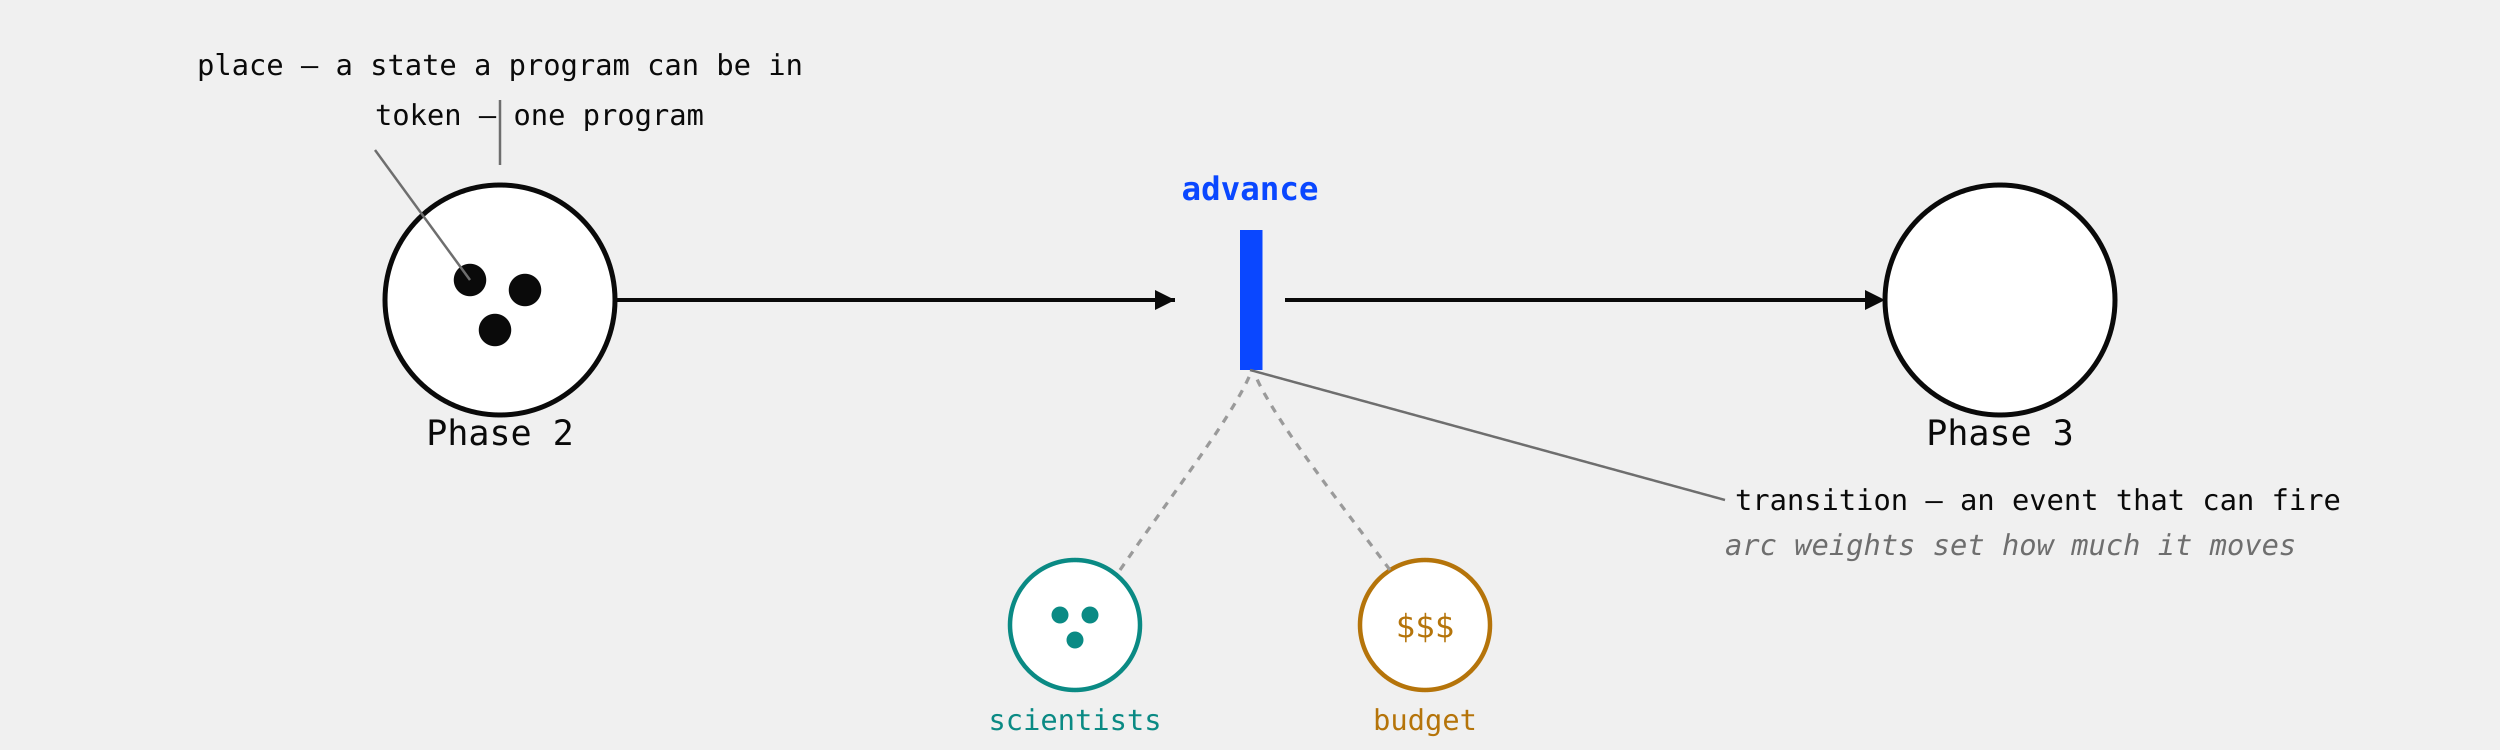
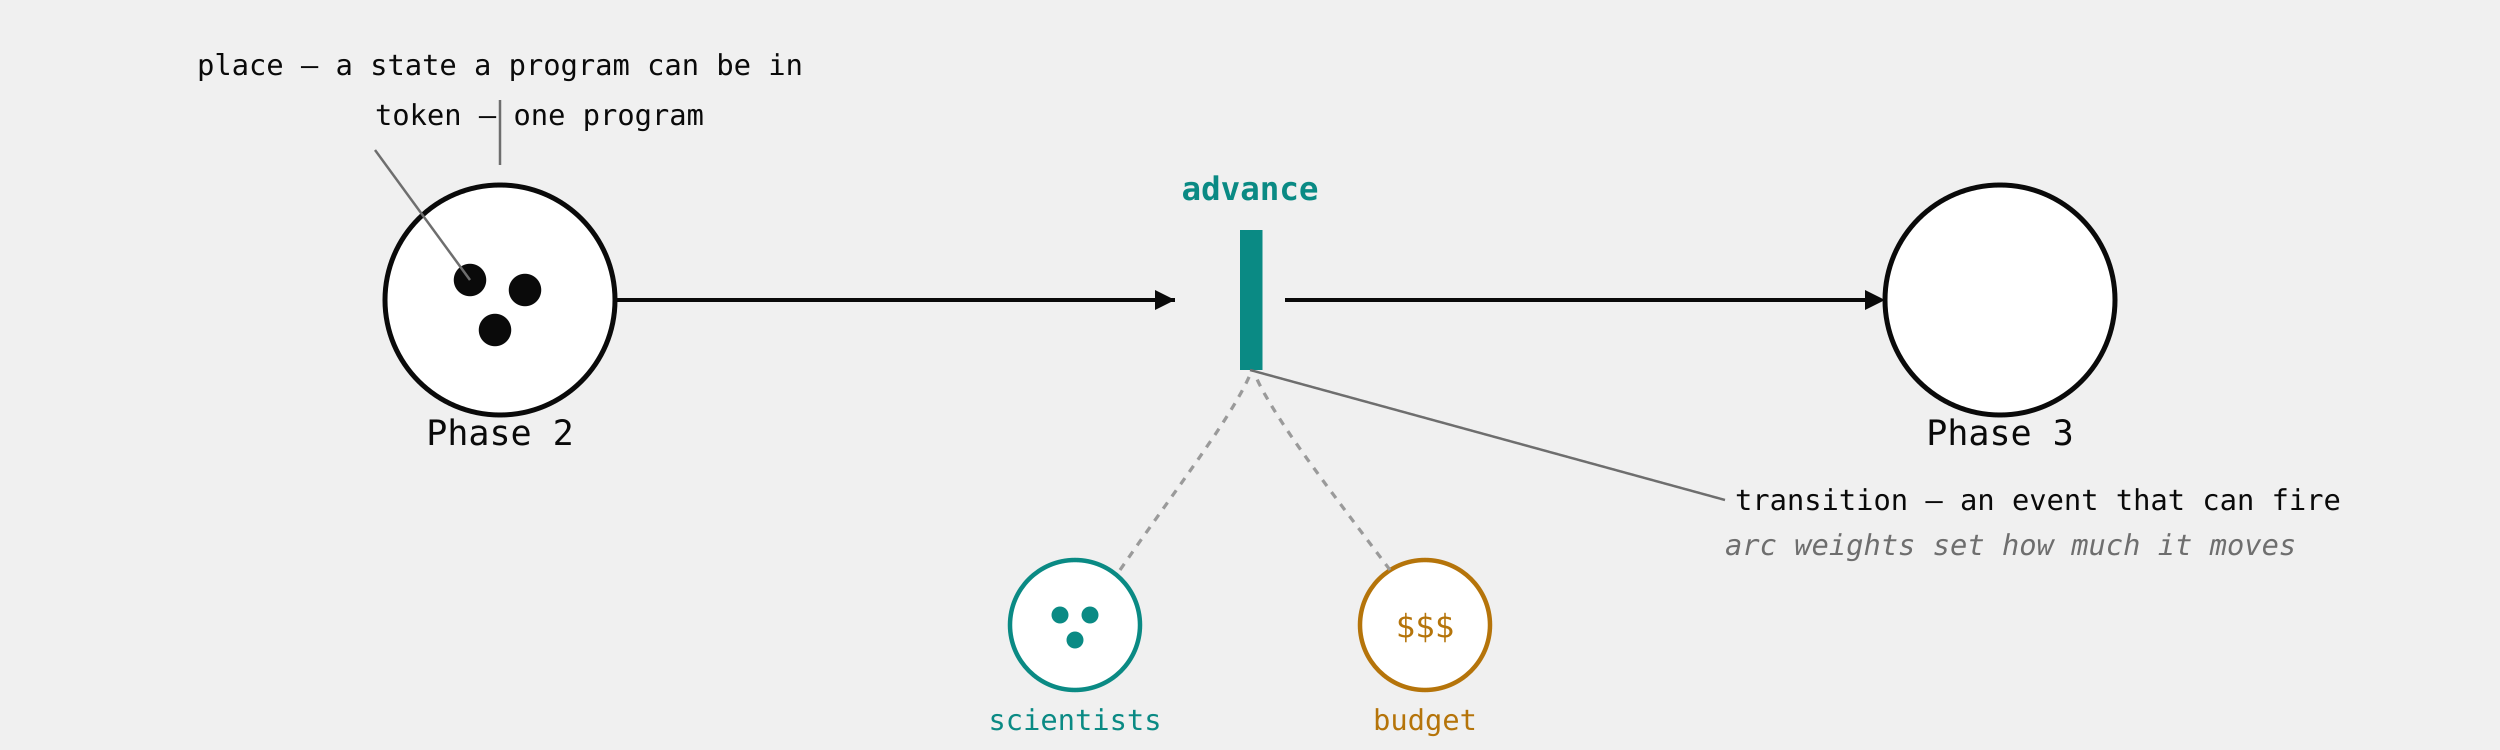
<svg xmlns="http://www.w3.org/2000/svg" viewBox="0 0 1000 300" role="img" aria-label="A labelled Petri-net diagram: a Phase-2 place holding program tokens, an arc into a transition bar, and an arc out to a Phase-3 place; below, two resource pools (scientists, budget) feed the transition.">
  <style>
    [font-family^="JetBrains"]{font-family:'JetBrains Mono',ui-monospace,'SFMono-Regular',monospace}
    [font-family="Inter"]{font-family:'Inter',system-ui,-apple-system,'Helvetica Neue',Arial,sans-serif}
  </style>
  <circle cx="200" cy="120" r="46" fill="#fff" stroke="#0A0A0A" stroke-width="2" />
  <text x="200" y="178" text-anchor="middle" font-family="JetBrains Mono" font-size="14" fill="#0A0A0A">Phase 2</text>
  <circle cx="800" cy="120" r="46" fill="#fff" stroke="#0A0A0A" stroke-width="2" />
  <text x="800" y="178" text-anchor="middle" font-family="JetBrains Mono" font-size="14" fill="#0A0A0A">Phase 3</text>
  <circle cx="188" cy="112" r="6.5" fill="#0A0A0A" />
  <circle cx="210" cy="116" r="6.5" fill="#0A0A0A" />
  <circle cx="198" cy="132" r="6.5" fill="#0A0A0A" />
  <line x1="246" y1="120" x2="470" y2="120" stroke="#0A0A0A" stroke-width="1.6" />
  <polygon points="470,120 462,116 462,124" fill="#0A0A0A" />
-   <rect x="496" y="92" width="9" height="56" fill="#0A47FF" rx="0" />
+   <rect x="496" y="92" width="9" height="56" fill="#0A8A84" rx="0" />
  <line x1="514" y1="120" x2="752" y2="120" stroke="#0A0A0A" stroke-width="1.6" />
  <polygon points="754,120 746,116 746,124" fill="#0A0A0A" />
-   <text x="500" y="80" text-anchor="middle" font-family="JetBrains Mono" font-size="13" fill="#0A47FF" font-weight="700">advance</text>
+   <text x="500" y="80" text-anchor="middle" font-family="JetBrains Mono" font-size="13" fill="#0A8A84" font-weight="700">advance</text>
  <circle cx="430" cy="250" r="26" fill="#fff" stroke="#0A8A84" stroke-width="1.8" />
  <circle cx="424" cy="246" r="3.4" fill="#0A8A84" />
  <circle cx="436" cy="246" r="3.4" fill="#0A8A84" />
  <circle cx="430" cy="256" r="3.4" fill="#0A8A84" />
  <text x="430" y="292" text-anchor="middle" font-family="JetBrains Mono" font-size="11.5" fill="#0A8A84">scientists</text>
  <circle cx="570" cy="250" r="26" fill="#fff" stroke="#B5740A" stroke-width="1.8" />
  <text x="570" y="255" text-anchor="middle" font-family="JetBrains Mono" font-size="13" fill="#B5740A">$$$</text>
  <text x="570" y="292" text-anchor="middle" font-family="JetBrains Mono" font-size="11.5" fill="#B5740A">budget</text>
  <path d="M448 228 C 470 196, 492 168, 500 150" fill="none" stroke="#9A9A9A" stroke-width="1.3" stroke-dasharray="3 3" />
  <path d="M556 228 C 532 196, 510 168, 502 150" fill="none" stroke="#9A9A9A" stroke-width="1.3" stroke-dasharray="3 3" />
  <line x1="200" y1="66" x2="200" y2="40" stroke="#6E6E6E" stroke-width="1" />
  <text x="200" y="30" text-anchor="middle" font-family="JetBrains Mono" font-size="11.5" fill="#0A0A0A">place — a state a program can be in</text>
  <line x1="188" y1="112" x2="150" y2="60" stroke="#6E6E6E" stroke-width="1" />
  <text x="150" y="50" text-anchor="start" font-family="JetBrains Mono" font-size="11.5" fill="#0A0A0A">token — one program</text>
  <line x1="500" y1="148" x2="690" y2="200" stroke="#6E6E6E" stroke-width="1" />
  <text x="694" y="204" font-family="JetBrains Mono" font-size="11.5" fill="#0A0A0A">transition — an event that can fire</text>
  <text x="690" y="222" font-family="JetBrains Mono" font-size="11.5" fill="#6E6E6E" font-style="italic">arc weights set how much it moves</text>
</svg>
